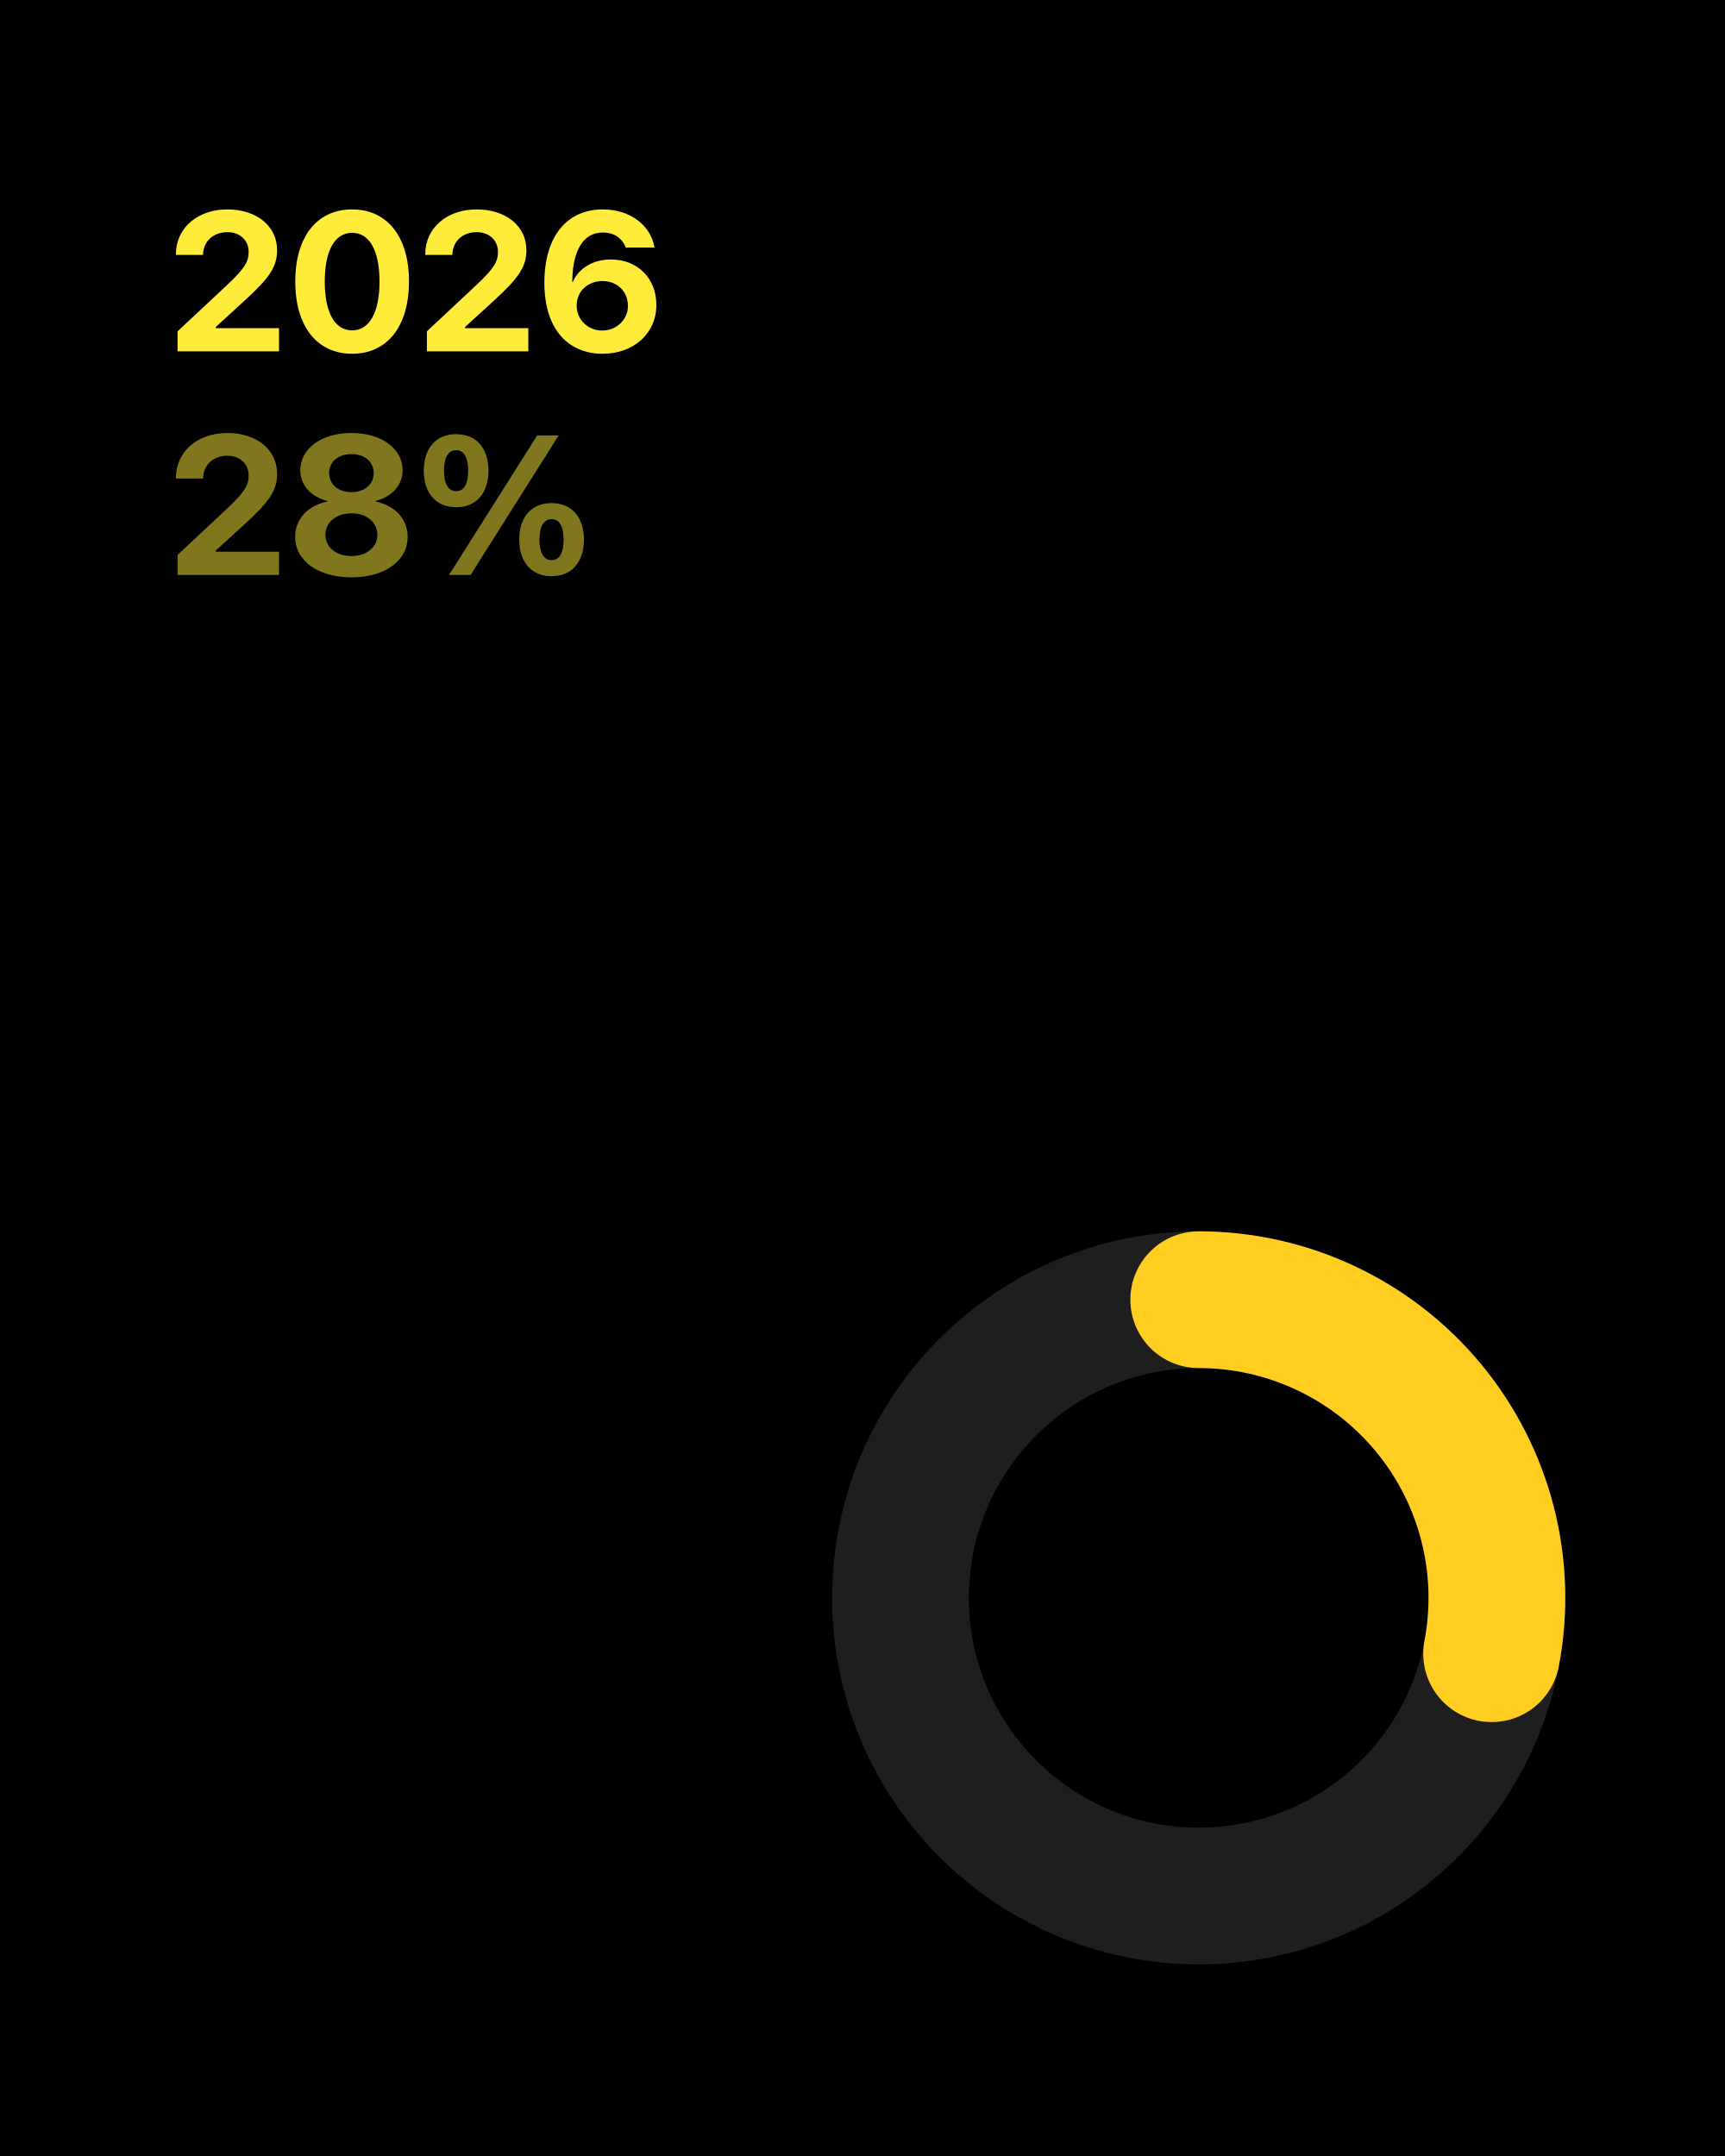
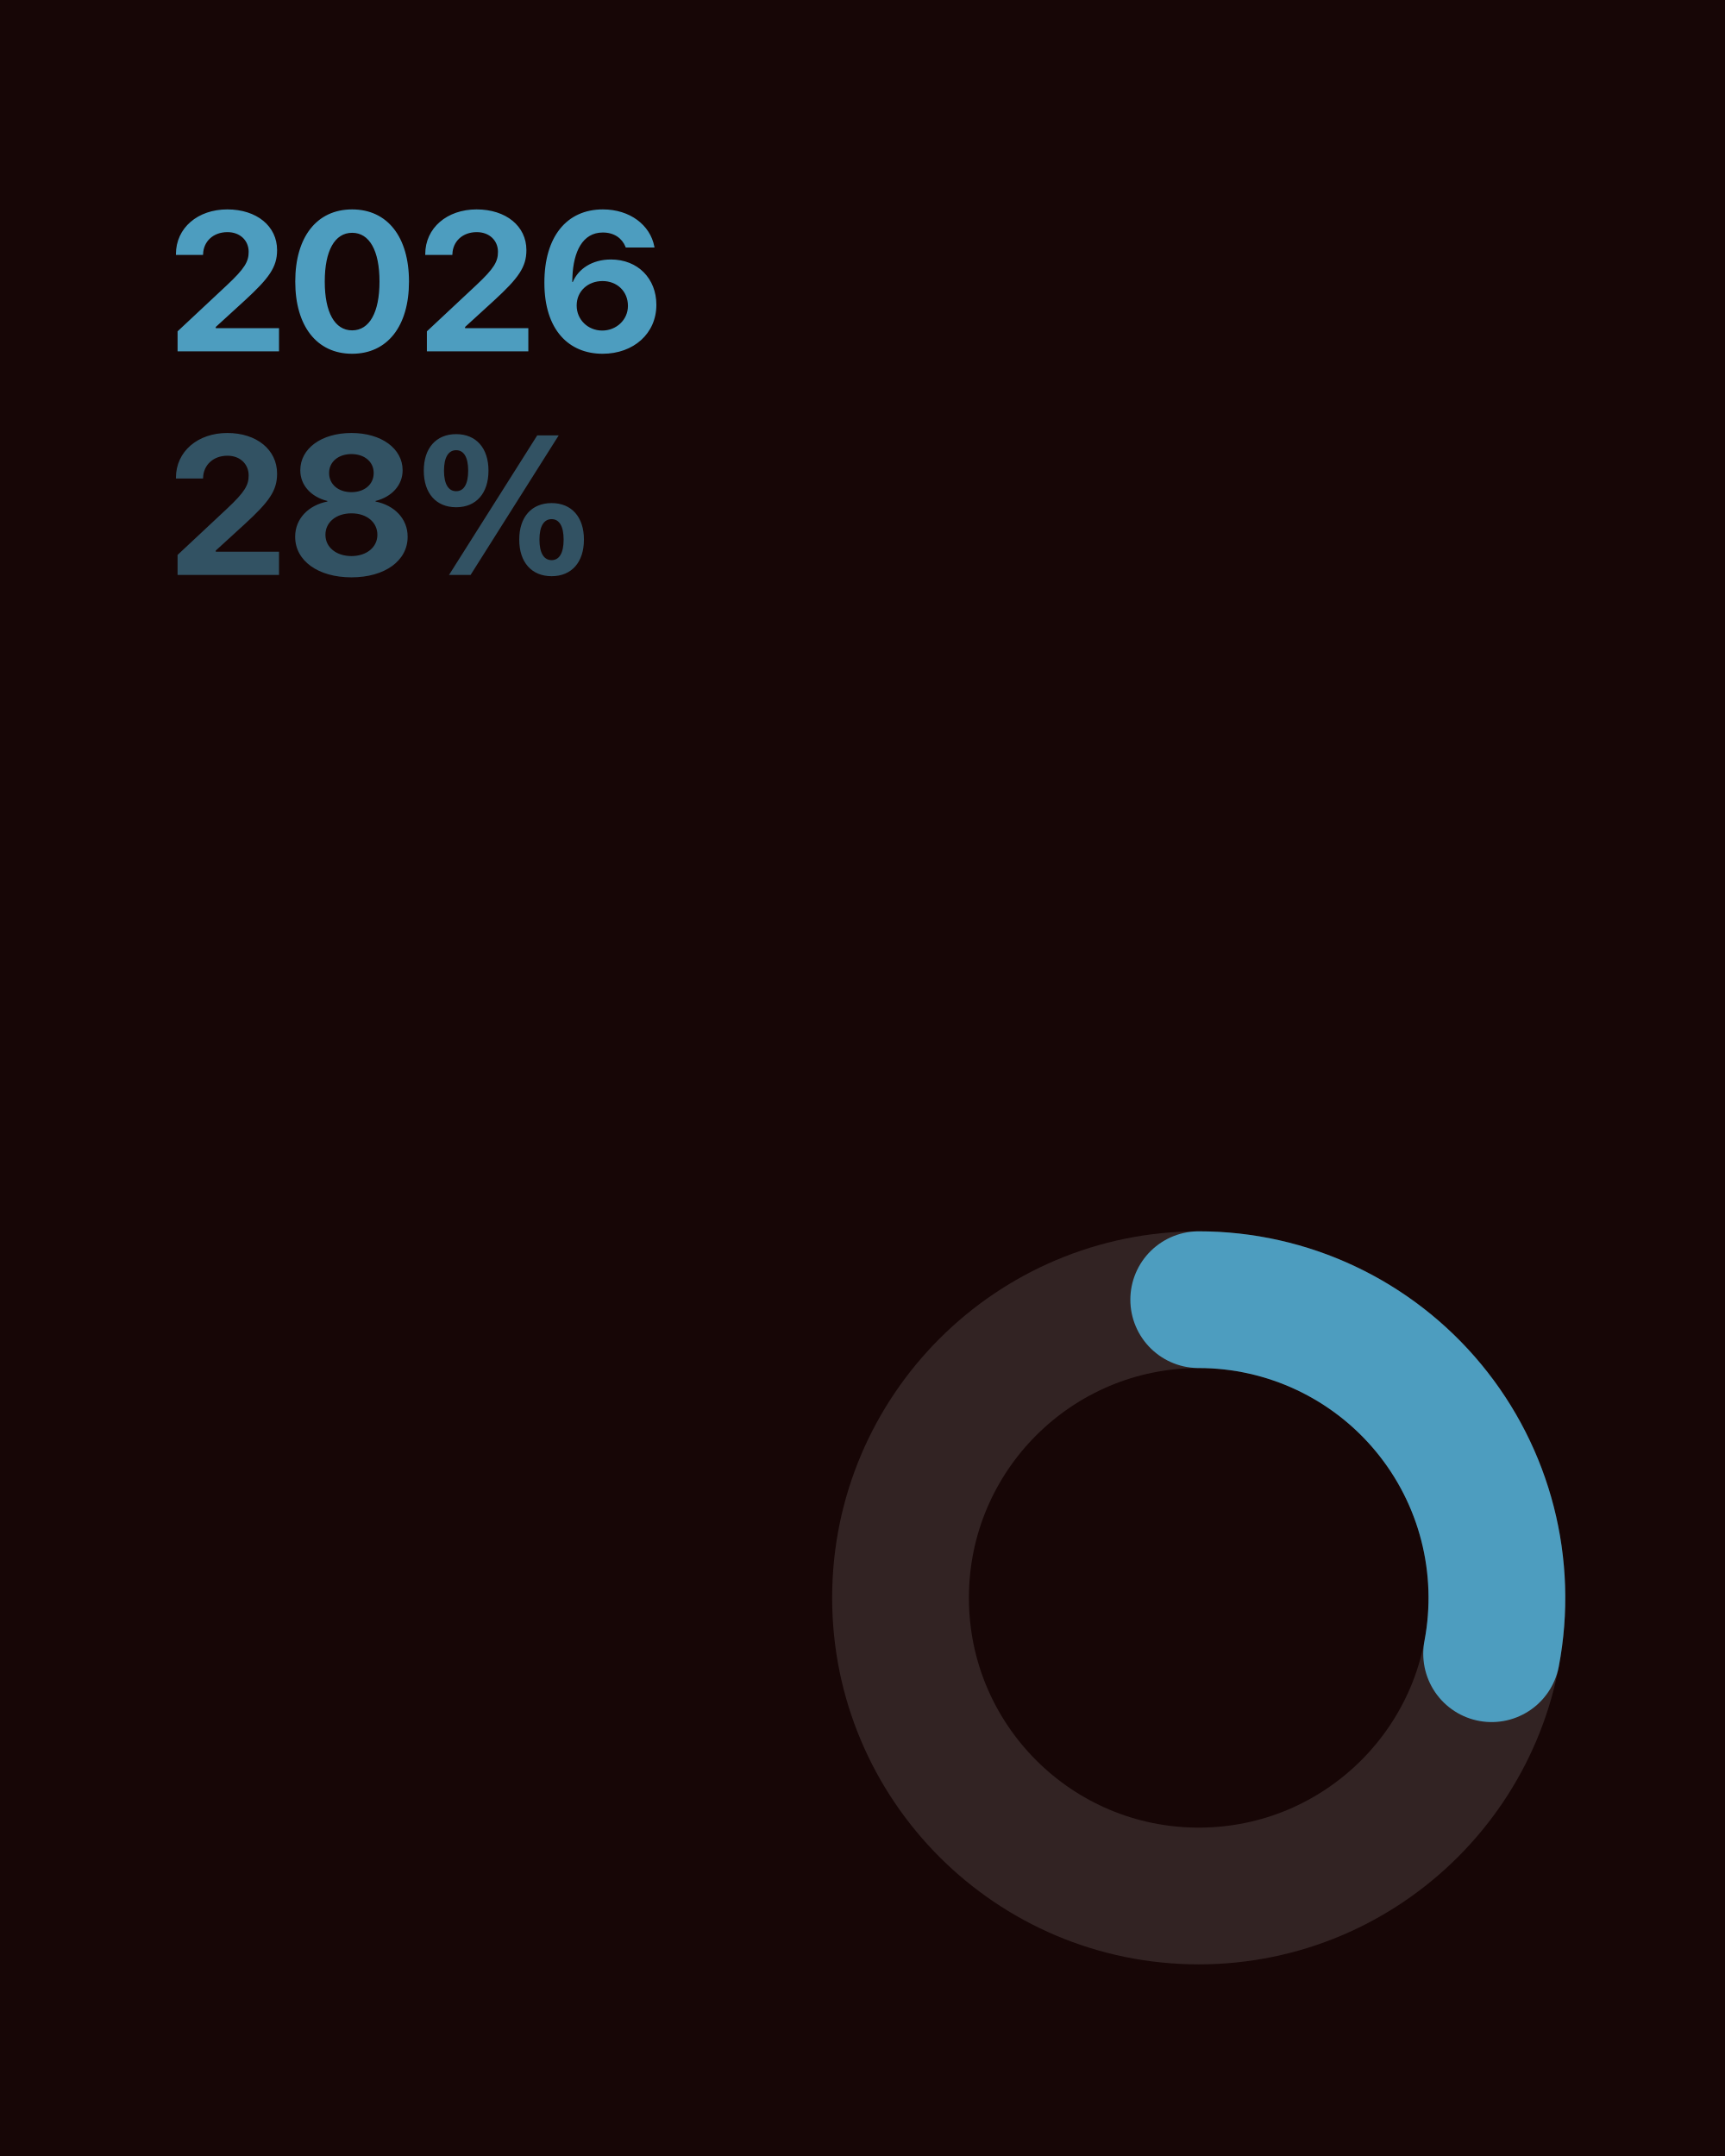
<svg xmlns="http://www.w3.org/2000/svg" viewBox="0 0 1080 1350" width="1080" height="1350">
-   <rect width="1080" height="1350" fill="black" />
+   <rect width="1080" height="1350" fill="#170606" />
  <circle opacity="0.12" cx="750.5" cy="1000.5" r="186.692" fill="none" stroke="#FFFFFF" stroke-width="85.617" />
-   <path d="M750.5 813.808 A186.692 186.692 0 0 1 933.885 1035.483" fill="none" stroke="#FFCE20" stroke-width="85.617" stroke-linecap="round" stroke-linejoin="round" />
-   <path d="M111.18 220L174.69 220L174.69 205.47L135.09 205.47L135.09 204.74L153.38 188.03C168.45 174.17 173.48 167.26 173.48 156.67L173.48 156.55C173.48 141.65 160.76 131.12 142.30 131.12C123.83 131.12 110.15 142.68 110.15 159.15L110.15 159.63L127.10 159.63L127.16 159.09C127.40 151.22 133.46 145.35 142.42 145.35C150.17 145.35 155.62 150.43 155.68 157.58L155.68 157.70C155.68 163.75 153.32 168.05 142.05 178.59L111.18 207.47ZM220.46 221.51C242.62 221.51 256.06 204.14 256.06 176.35L256.06 176.22C256.06 148.43 242.62 131.12 220.46 131.12C198.30 131.12 184.86 148.43 184.86 176.22L184.86 176.35C184.86 204.14 198.30 221.51 220.46 221.51ZM220.46 206.86C209.56 206.86 203.33 195.54 203.33 176.35L203.33 176.22C203.33 157.03 209.56 145.77 220.46 145.77C231.36 145.77 237.60 157.03 237.60 176.22L237.60 176.35C237.60 195.54 231.36 206.86 220.46 206.86ZM267.27 220L330.78 220L330.78 205.47L291.18 205.47L291.18 204.74L309.47 188.03C324.54 174.17 329.57 167.26 329.57 156.67L329.57 156.55C329.57 141.65 316.85 131.12 298.39 131.12C279.92 131.12 266.24 142.68 266.24 159.15L266.24 159.63L283.19 159.63L283.25 159.09C283.49 151.22 289.55 145.35 298.51 145.35C306.26 145.35 311.71 150.43 311.77 157.58L311.77 157.70C311.77 163.75 309.41 168.05 298.14 178.59L267.27 207.47ZM377.28 221.51C396.71 221.51 410.94 208.80 410.94 190.94L410.94 190.82C410.94 174.47 399.38 162.48 382.49 162.48C370.68 162.48 362.08 168.41 358.63 176.53L358.27 176.53C358.27 175.62 358.33 174.41 358.39 173.20C359.05 157.76 364.63 145.59 377.40 145.59C384.54 145.59 389.39 149.16 391.57 154.43L391.75 154.97L409.79 154.97L409.67 154.37C407.07 140.87 394.35 131.12 377.46 131.12C354.70 131.12 340.83 148.31 340.83 176.95L340.83 177.07C340.83 206.68 356.21 221.51 377.28 221.51ZM361.05 191.36L361.05 191.24C361.05 182.34 368.08 175.98 377.22 175.98C386.30 175.98 393.14 182.40 393.14 191.48L393.14 191.60C393.14 200.20 385.94 206.98 377.04 206.98C368.08 206.98 361.05 200.14 361.05 191.36Z" fill="#FFEB39" />
-   <path d="M111.18 360L174.69 360L174.69 345.47L135.09 345.47L135.09 344.74L153.38 328.03C168.45 314.17 173.48 307.26 173.48 296.67L173.48 296.55C173.48 281.65 160.76 271.12 142.30 271.12C123.83 271.12 110.15 282.68 110.15 299.15L110.15 299.63L127.10 299.63L127.16 299.09C127.40 291.22 133.46 285.35 142.42 285.35C150.17 285.35 155.62 290.43 155.68 297.58L155.68 297.70C155.68 303.75 153.32 308.05 142.05 318.59L111.18 347.47ZM220.04 361.51C240.87 361.51 255.22 351.16 255.22 336.14L255.22 336.02C255.22 324.70 246.80 316.35 235.12 314.04L235.12 313.68C245.17 311.20 252.07 303.87 252.07 294.55L252.07 294.43C252.07 280.93 238.87 271.12 220.04 271.12C201.15 271.12 188.01 280.93 188.01 294.43L188.01 294.55C188.01 303.87 194.85 311.20 204.96 313.68L204.96 314.04C193.22 316.35 184.80 324.70 184.80 336.02L184.80 336.14C184.80 351.16 199.21 361.51 220.04 361.51ZM220.04 308.17C211.80 308.17 206.05 303.27 206.05 296.24L206.05 296.12C206.05 289.16 211.87 284.32 220.04 284.32C228.21 284.32 233.96 289.16 233.96 296.12L233.96 296.24C233.96 303.27 228.27 308.17 220.04 308.17ZM220.04 348.19C210.47 348.19 203.75 342.62 203.75 334.93L203.75 334.81C203.75 327.06 210.41 321.43 220.04 321.43C229.67 321.43 236.27 327.06 236.27 334.81L236.27 334.93C236.27 342.62 229.54 348.19 220.04 348.19ZM285.61 317.62C298.14 317.62 305.83 308.84 305.83 294.73L305.83 294.67C305.83 280.62 298.14 271.84 285.61 271.84C273.02 271.84 265.33 280.62 265.33 294.67L265.33 294.73C265.33 308.84 273.02 317.62 285.61 317.62ZM294.63 360L349.79 272.63L336.35 272.63L281.13 360ZM285.61 307.57C280.71 307.57 277.98 303.03 277.98 294.73L277.98 294.67C277.98 286.44 280.71 281.89 285.61 281.89C290.46 281.89 293.12 286.44 293.12 294.67L293.12 294.73C293.12 303.03 290.46 307.57 285.61 307.57ZM345.37 360.79C357.90 360.79 365.59 352.01 365.59 337.90L365.59 337.84C365.59 323.79 357.90 315.01 345.37 315.01C332.78 315.01 325.09 323.79 325.09 337.84L325.09 337.90C325.09 352.01 332.78 360.79 345.37 360.79ZM345.37 350.74C340.47 350.74 337.74 346.20 337.74 337.90L337.74 337.84C337.74 329.61 340.47 325.06 345.37 325.06C350.21 325.06 352.88 329.61 352.88 337.84L352.88 337.90C352.88 346.20 350.21 350.74 345.37 350.74Z" fill="#FFEB39" opacity="0.5" />
+   <path d="M750.5 813.808 A186.692 186.692 0 0 1 933.885 1035.483" fill="none" stroke="#4D9DBF" stroke-width="85.617" stroke-linecap="round" stroke-linejoin="round" />
+   <path d="M111.18 220L174.69 220L174.69 205.47L135.09 205.47L135.09 204.74L153.38 188.03C168.45 174.17 173.48 167.26 173.48 156.67L173.48 156.55C173.48 141.65 160.76 131.12 142.30 131.12C123.83 131.12 110.15 142.68 110.15 159.15L110.15 159.63L127.10 159.63L127.16 159.09C127.40 151.22 133.46 145.35 142.42 145.35C150.17 145.35 155.62 150.43 155.68 157.58L155.68 157.70C155.68 163.75 153.32 168.05 142.05 178.59L111.18 207.47ZM220.46 221.51C242.62 221.51 256.06 204.14 256.06 176.35L256.06 176.22C256.06 148.43 242.62 131.12 220.46 131.12C198.30 131.12 184.86 148.43 184.86 176.22L184.86 176.35C184.86 204.14 198.30 221.51 220.46 221.51ZM220.46 206.86C209.56 206.86 203.33 195.54 203.33 176.35L203.33 176.22C203.33 157.03 209.56 145.77 220.46 145.77C231.36 145.77 237.60 157.03 237.60 176.22L237.60 176.35C237.60 195.54 231.36 206.86 220.46 206.86ZM267.27 220L330.78 220L330.78 205.47L291.18 205.47L291.18 204.74L309.47 188.03C324.54 174.17 329.57 167.26 329.57 156.67L329.57 156.55C329.57 141.65 316.85 131.12 298.39 131.12C279.92 131.12 266.24 142.68 266.24 159.15L266.24 159.63L283.19 159.63L283.25 159.09C283.49 151.22 289.55 145.35 298.51 145.35C306.26 145.35 311.71 150.43 311.77 157.58L311.77 157.70C311.77 163.75 309.41 168.05 298.14 178.59L267.27 207.47ZM377.28 221.51C396.71 221.51 410.94 208.80 410.94 190.94L410.94 190.82C410.94 174.47 399.38 162.48 382.49 162.48C370.68 162.48 362.08 168.41 358.63 176.53L358.27 176.53C358.27 175.62 358.33 174.41 358.39 173.20C359.05 157.76 364.63 145.59 377.40 145.59C384.54 145.59 389.39 149.16 391.57 154.43L391.75 154.97L409.79 154.97L409.67 154.37C407.07 140.87 394.35 131.12 377.46 131.12C354.70 131.12 340.83 148.31 340.83 176.95L340.83 177.07C340.83 206.68 356.21 221.51 377.28 221.51ZM361.05 191.36L361.05 191.24C361.05 182.34 368.08 175.98 377.22 175.98C386.30 175.98 393.14 182.40 393.14 191.48L393.14 191.60C393.14 200.20 385.94 206.98 377.04 206.98C368.08 206.98 361.05 200.14 361.05 191.36Z" fill="#4D9DBF" />
+   <path d="M111.18 360L174.69 360L174.69 345.47L135.09 345.47L135.09 344.74L153.38 328.03C168.45 314.17 173.48 307.26 173.48 296.67L173.48 296.55C173.48 281.65 160.76 271.12 142.30 271.12C123.83 271.12 110.15 282.68 110.15 299.15L110.15 299.63L127.10 299.63L127.16 299.09C127.40 291.22 133.46 285.35 142.42 285.35C150.17 285.35 155.62 290.43 155.68 297.58L155.68 297.70C155.68 303.75 153.32 308.05 142.05 318.59L111.18 347.47ZM220.04 361.51C240.87 361.51 255.22 351.16 255.22 336.14L255.22 336.02C255.22 324.70 246.80 316.35 235.12 314.04L235.12 313.68C245.17 311.20 252.07 303.87 252.07 294.55L252.07 294.43C252.07 280.93 238.87 271.12 220.04 271.12C201.15 271.12 188.01 280.93 188.01 294.43L188.01 294.55C188.01 303.87 194.85 311.20 204.96 313.68L204.96 314.04C193.22 316.35 184.80 324.70 184.80 336.02L184.80 336.14C184.80 351.16 199.21 361.51 220.04 361.51ZM220.04 308.17C211.80 308.17 206.05 303.27 206.05 296.24L206.05 296.12C206.05 289.16 211.87 284.32 220.04 284.32C228.21 284.32 233.96 289.16 233.96 296.12L233.96 296.24C233.96 303.27 228.27 308.17 220.04 308.17ZM220.04 348.19C210.47 348.19 203.75 342.62 203.75 334.93L203.75 334.81C203.75 327.06 210.41 321.43 220.04 321.43C229.67 321.43 236.27 327.06 236.27 334.81L236.27 334.93C236.27 342.62 229.54 348.19 220.04 348.19ZM285.61 317.62C298.14 317.62 305.83 308.84 305.83 294.73L305.83 294.67C305.83 280.62 298.14 271.84 285.61 271.84C273.02 271.84 265.33 280.62 265.33 294.67L265.33 294.73C265.33 308.84 273.02 317.62 285.61 317.62ZM294.63 360L349.79 272.63L336.35 272.63L281.13 360ZM285.61 307.57C280.71 307.57 277.98 303.03 277.98 294.73L277.98 294.67C277.98 286.44 280.71 281.89 285.61 281.89C290.46 281.89 293.12 286.44 293.12 294.67L293.12 294.73C293.12 303.03 290.46 307.57 285.61 307.57ZM345.37 360.79C357.90 360.79 365.59 352.01 365.59 337.90L365.59 337.84C365.59 323.79 357.90 315.01 345.37 315.01C332.78 315.01 325.09 323.79 325.09 337.84L325.09 337.90C325.09 352.01 332.78 360.79 345.37 360.79ZM345.37 350.74C340.47 350.74 337.74 346.20 337.74 337.90L337.74 337.84C337.74 329.61 340.47 325.06 345.37 325.06C350.21 325.06 352.88 329.61 352.88 337.84L352.88 337.90C352.88 346.20 350.21 350.74 345.37 350.74Z" fill="#4D9DBF" opacity="0.5" />
</svg>
